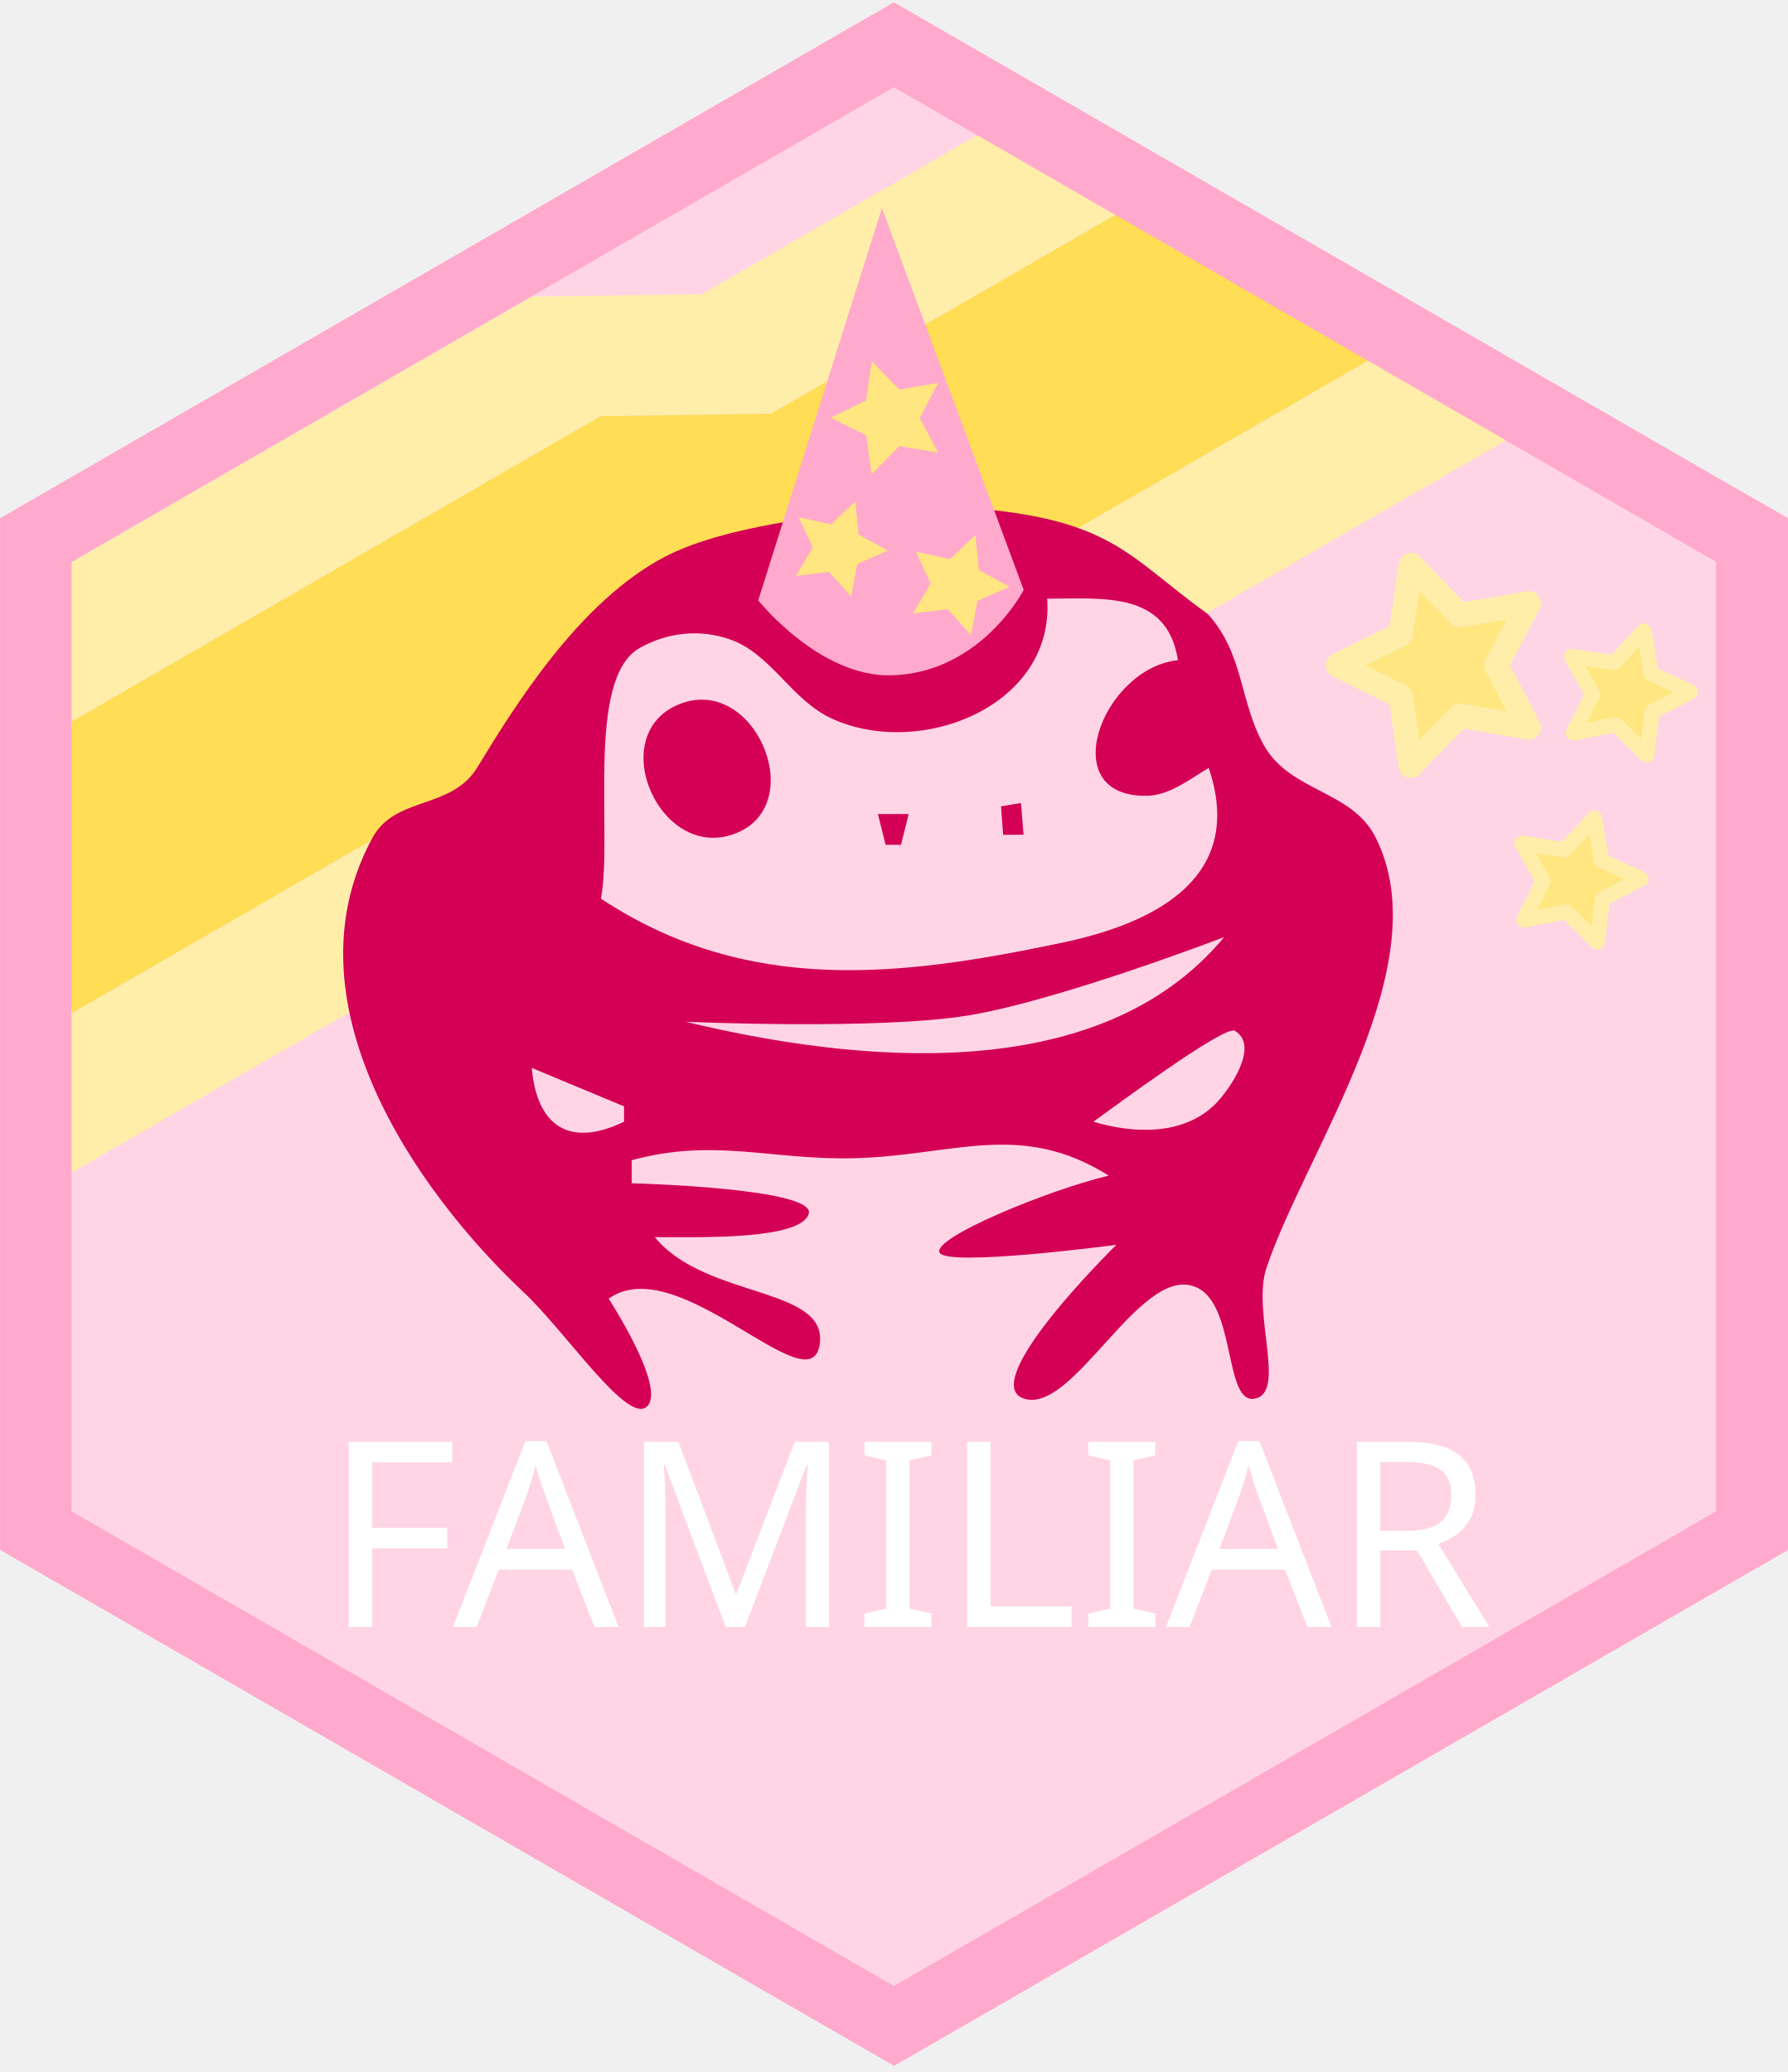
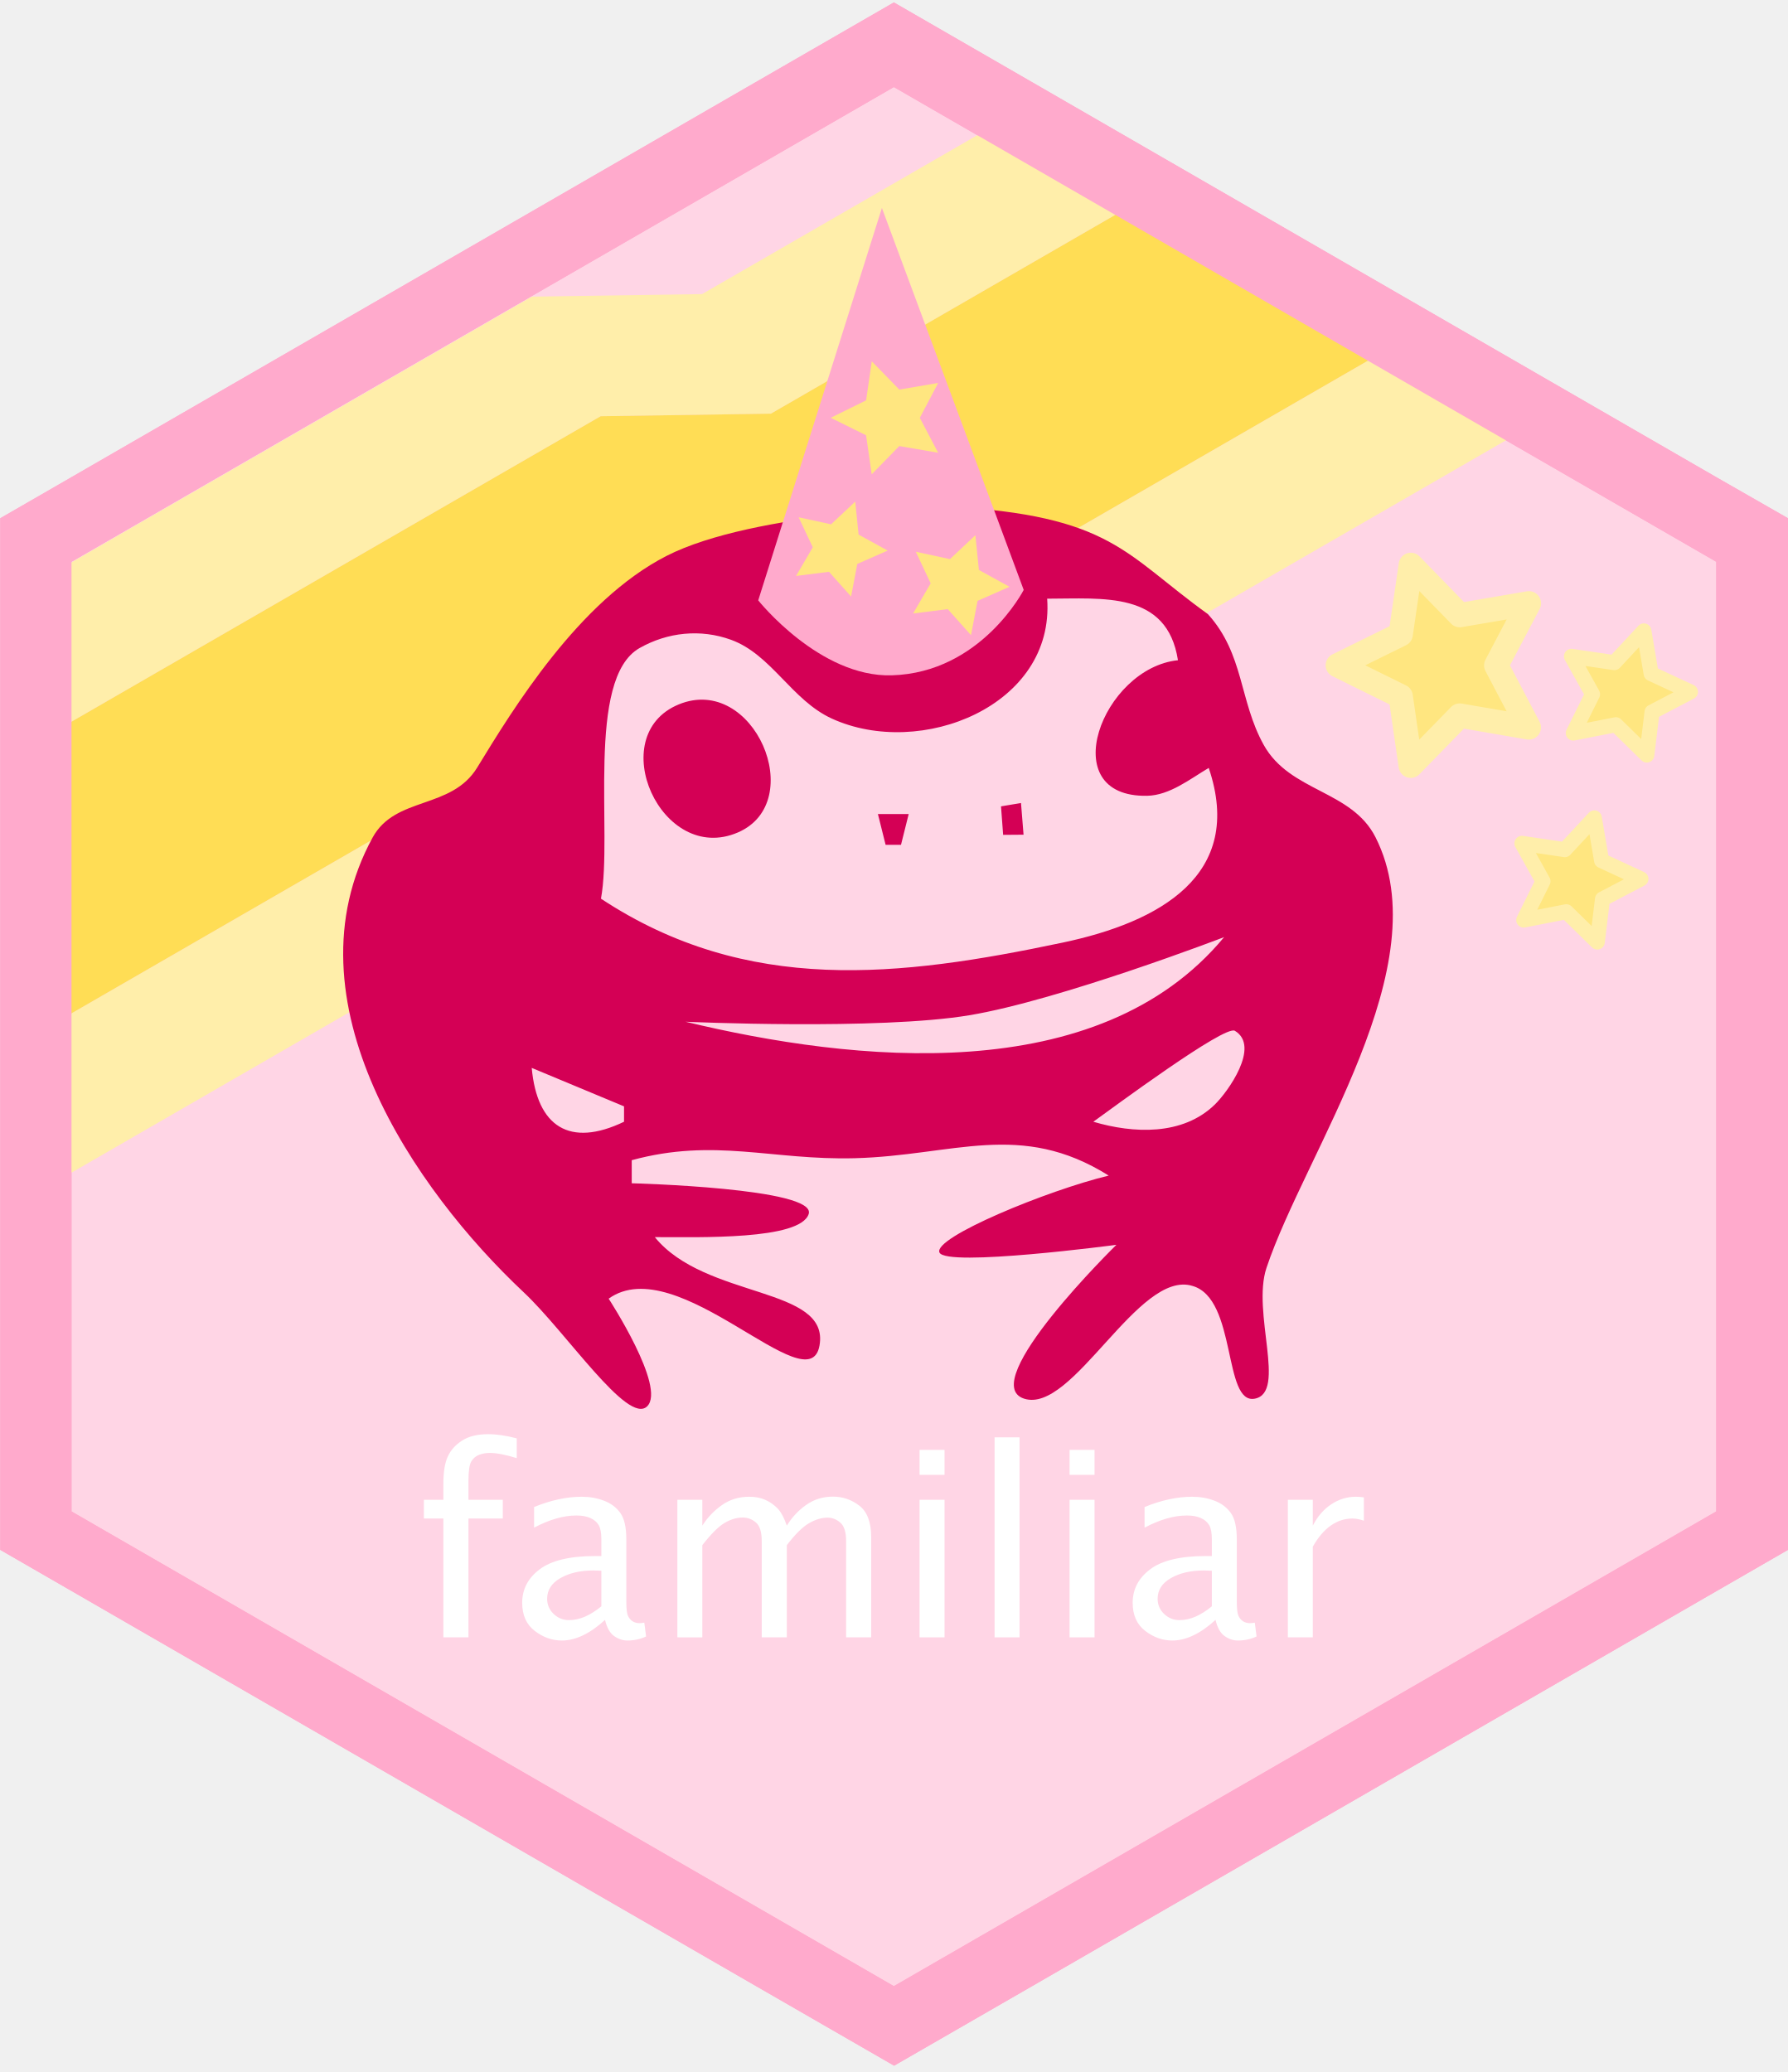
<svg xmlns="http://www.w3.org/2000/svg" version="1.1" id="Layer_1" x="0px" y="0px" viewBox="0 0 735 852" style="enable-background:new 0 0 735 852;" xml:space="preserve">
  <defs id="defs77">
    <clipPath clipPathUnits="userSpaceOnUse" id="clipPath1261">
      <path class="st0" d="M 18.2,626.4 V 223.1 L 69.8,193.3 367.5,21.5 v 0 l 296.7,171.3 52.6,30.3 V 626.4 L 367.5,828 Z" id="path1263" style="display:inline;fill:#ffd5e5" />
    </clipPath>
  </defs>
  <style type="text/css" id="style2">
	.st0{fill:#144F85;}
	.st1{fill:#173E6C;}
	.st2{fill:#E6B35A;}
	.st3{fill:#FFFFFF;}
	.st4{fill:#231F20;}
</style>
  <g id="layer3" style="display:inline">
    <path class="st0" d="M 18.2,626.4 V 223.1 L 69.8,193.3 367.5,21.5 v 0 l 296.7,171.3 52.6,30.3 V 626.4 L 367.5,828 Z" id="path4" style="fill:#ffd5e5" />
    <path class="st1" d="M 705.6,196.2 427.8,35.8 367.5,1 307.2,35.8 29.4,196.2 0.1,213.1 v 424.2 l 29.3,16.9 281.3,162.4 56.9,32.8 56.9,-32.8 281.3,-162.4 29.3,-16.9 V 213.1 Z m 0,425.3 L 367.5,816.7 29.4,621.5 V 231 L 367.5,35.8 v 0 L 705.6,231 Z" id="path8" style="fill:#ffaacc" />
  </g>
  <g id="layer2">
    <g id="g1203" clip-path="url(#clipPath1261)">
      <path style="fill:#ffeeaa;stroke:none;stroke-width:1px;stroke-linecap:butt;stroke-linejoin:miter;stroke-opacity:1" d="M 604.827,123.807 368.816,260.069 298.819,261.126 1.046,433.046 29.351,482.216 327.125,310.297 397.121,309.239 633.132,172.978 Z" id="path1032-8" />
      <path style="fill:#ffeeaa;stroke:none;stroke-width:1px;stroke-linecap:butt;stroke-linejoin:miter;stroke-opacity:1" d="M 524.66,-15.336 288.649,120.925 218.652,121.983 -79.121,293.903 -50.816,343.073 246.957,171.154 316.954,170.096 552.965,33.835 Z" id="path1032-8-8" />
      <path style="fill:#ffdd55;stroke:none;stroke-width:1px;stroke-linecap:butt;stroke-linejoin:miter;stroke-opacity:1" d="M 552.965,33.835 316.954,170.096 246.957,171.154 -50.816,343.073 1.046,433.046 298.819,261.126 368.816,260.069 604.827,123.807 Z" id="path1032-8-8-7" />
    </g>
    <path class="st1" d="M 705.6,196.2 427.8,35.8 367.5,1 307.2,35.8 29.4,196.2 0.1,213.1 v 424.2 l 29.3,16.9 281.3,162.4 56.9,32.8 56.9,-32.8 281.3,-162.4 29.3,-16.9 V 213.1 Z m 0,425.3 L 367.5,816.7 29.4,621.5 V 231 L 367.5,35.8 v 0 L 705.6,231 Z" id="path8-4" style="display:inline;fill:#ffaacc" />
    <path style="display:inline;fill:#ffe680;stroke:#ffeeaa;stroke-width:10;stroke-linecap:round;stroke-linejoin:round;stroke-miterlimit:4;stroke-dasharray:none" id="path1013-0" d="m 628.553,299.125 -28.418,-4.888 -20.137,20.639 -4.133,-28.538 -25.852,-12.774 25.864,-12.749 4.16,-28.534 20.118,20.658 28.423,-4.861 -13.431,25.517 z" />
    <path style="display:inline;fill:#ffe680;stroke:#ffeeaa;stroke-width:10;stroke-linecap:round;stroke-linejoin:round;stroke-miterlimit:4;stroke-dasharray:none" id="path1013-0-5" d="m 694.206,382.791 -28.418,-4.888 -20.137,20.639 -4.133,-28.538 -25.852,-12.774 25.864,-12.749 4.16,-28.534 20.118,20.658 28.423,-4.861 -13.431,25.517 z" transform="matrix(0.508837,0.3512344,-0.3512344,0.508837,437.9071,-51.23851)" />
    <path style="display:inline;fill:#ffe680;stroke:#ffeeaa;stroke-width:10;stroke-linecap:round;stroke-linejoin:round;stroke-miterlimit:4;stroke-dasharray:none" id="path1013-0-5-4" d="m 694.206,382.791 -28.418,-4.888 -20.137,20.639 -4.133,-28.538 -25.852,-12.774 25.864,-12.749 4.16,-28.534 20.118,20.658 28.423,-4.861 -13.431,25.517 z" transform="matrix(0.508837,0.3512344,-0.3512344,0.508837,458.2763,-128.1357)" />
  </g>
  <g id="layer1" style="display:inline">
    <path id="rect1265" style="fill:#ffd5e5;stroke:none;stroke-width:0.889;stroke-linecap:round;stroke-linejoin:round" d="m 245.461,257.176 229.957,-15.594 25.549,67.757 -0.032,100.167 -113.216,42.225 -148.638,-42.933 z" />
    <path style="fill:#d40055;stroke:none;stroke-width:3.163" d="m 196.187,315.623 c -10.633,17.386 -33.642,11.642 -43.007,28.791 -36.615,67.049 17.435,145.003 62.139,186.979 17.501,16.431 42.751,54.666 50.734,46.894 7.983,-7.772 -15.815,-44.281 -15.815,-44.281 28.297,-20.286 82.299,43.821 86.683,19.305 4.385,-24.516 -46.864,-18.957 -67.706,-44.609 18.359,0.003 59.696,1.246 63.259,-9.489 3.563,-10.735 -72.748,-12.652 -72.748,-12.652 v -9.489 c 34.071,-9.296 57.64,0.089 91.725,-0.819 40.639,-1.082 68.079,-15.634 104.377,7.145 -25.206,6.07 -72.331,25.489 -69.585,31.629 2.747,6.14 72.748,-3.163 72.748,-3.163 0,0 -57.99,56.778 -37.955,63.259 20.034,6.481 47.002,-53.27 69.249,-46.35 18.364,5.25 12.479,48.947 25.639,46.35 13.159,-2.597 -1.363,-35.412 4.766,-53.77 15.932,-47.716 71.457,-124.466 44.835,-177.066 -9.859,-19.482 -35.2,-18.555 -45.996,-38.028 -10.093,-18.207 -8.018,-37.258 -22.925,-53.743 -34.36,-24.668 -39.393,-40.504 -107.199,-44.294 0,0 -79.327,1.914 -115.397,20.377 -36.07,18.463 -63.11,62.966 -77.823,87.024 z m 288.109,-44.142 c -31.113,3.209 -51.243,56.524 -12.639,55.744 9.239,-0.187 17.684,-6.952 25.291,-11.463 14.923,44.085 -20.281,63.453 -60.096,71.842 -66.972,14.112 -129.612,21.607 -189.777,-18.072 4.952,-26.656 -6.368,-90.45 15.876,-103.057 11.524,-6.531 25.088,-7.946 37.609,-3.392 16.602,6.038 24.905,24.817 41.406,32.381 36.539,16.75 91.743,-5.262 88.56,-49.287 22.972,0 49.329,-3.218 53.77,25.304 m -205.25,18.175 c -31.011,12.781 -7.158,66.184 24.286,52.662 29.17,-12.544 6.55,-65.371 -24.286,-52.662 m 132.502,41.921 0.877,11.714 8.391,-0.065 -1.052,-13.034 -8.217,1.384 m -50.607,3.163 3.163,12.652 h 6.326 l 3.163,-12.652 h -12.652 m 142.333,50.607 c -51.783,62.493 -152.677,51.344 -221.406,34.792 0,0 79.323,3.563 116.648,-2.667 37.325,-6.231 104.758,-32.125 104.758,-32.125 m -53.77,75.911 c 7.866,-5.636 54.004,-39.901 58.185,-37.399 10.656,6.38 -2.976,25.224 -8.255,30.352 -13.243,12.857 -33.461,11.915 -49.93,7.047 m -192.94,-6.326 v 6.326 c -22.296,10.713 -35.755,2.091 -37.955,-22.141 z" id="path988" />
-     <text xml:space="preserve" style="font-size:106.667px;line-height:1.25;font-family:Bahnschrift;-inkscape-font-specification:Bahnschrift;fill:#ffffff" x="133.02" y="669.02" id="text1007">
-       <tspan id="tspan1005" x="133.02" y="669.02" style="font-style:normal;font-variant:normal;font-weight:normal;font-stretch:normal;font-size:106.667px;font-family:'Lucida Sans';-inkscape-font-specification:'Lucida Sans';fill:#ffffff">FAMILIAR</tspan>
-     </text>
+     <g aria-label="familiar" id="text1007" style="font-size:106.667px;line-height:1.25;font-family:Bahnschrift;-inkscape-font-specification:Bahnschrift;fill:#ffffff">
+       <path d="m 182.291,673.273 v -48.854 h -8.021 v -7.708 h 8.021 v -6.771 q 0,-6.979 1.771,-10.938 1.823,-4.01 5.885,-6.615 4.115,-2.656 10.729,-2.656 5.208,0 11.771,1.719 v 8.125 q -6.927,-2.135 -11.094,-2.135 -2.396,0 -4.375,0.781 -1.979,0.729 -3.177,2.656 -1.198,1.927 -1.198,7.969 v 7.865 h 14.115 v 7.708 h -14.115 v 48.854 z" style="font-family:'Lucida Sans';-inkscape-font-specification:'Lucida Sans'" id="path312" />
+       <path d="m 248.75,666.086 q -4.583,4.219 -9.063,6.354 -4.427,2.135 -8.698,2.135 -5.99,0 -11.146,-3.958 -5.156,-3.958 -5.156,-11.563 0,-8.333 7.188,-13.75 7.188,-5.469 22.969,-5.469 h 2.396 v -6.823 q 0,-4.063 -1.094,-5.885 -1.094,-1.875 -3.438,-2.917 -2.292,-1.042 -5.729,-1.042 -7.969,0 -17.396,5 v -8.49 q 10.365,-4.219 19.531,-4.219 5,0 9.167,1.615 4.219,1.563 6.719,5 2.5,3.385 2.5,10.938 v 25.625 q 0,4.271 0.677,5.781 0.677,1.458 1.875,2.24 1.25,0.781 2.865,0.781 0.677,0 1.979,-0.208 l 0.729,5.677 q -3.49,1.667 -7.708,1.667 -2.813,0 -5.417,-1.823 -2.604,-1.823 -3.75,-6.667 z m -1.51,-5.573 v -14.635 l -3.281,-0.104 q -8.073,0 -13.542,3.125 -5.469,3.125 -5.469,8.49 0,3.698 2.656,6.25 2.708,2.552 6.302,2.552 3.229,0 6.563,-1.406 3.333,-1.458 6.771,-4.271 z" style="font-family:'Lucida Sans';-inkscape-font-specification:'Lucida Sans'" id="path314" />
+       <path d="m 278.489,673.273 v -56.563 h 10.26 v 10.625 q 3.125,-4.948 7.969,-8.385 4.896,-3.49 11.302,-3.49 3.698,0 6.458,1.198 2.76,1.198 5,3.385 2.24,2.188 4.01,7.292 3.125,-5.104 7.917,-8.49 4.844,-3.438 11.042,-3.438 6.042,0 10.885,3.75 4.844,3.75 4.844,12.969 v 41.146 h -10.313 v -39.531 q 0,-5.625 -2.396,-7.656 -2.344,-2.031 -5.26,-2.031 -3.646,0 -7.604,2.292 -3.906,2.24 -9.115,9.01 v 37.917 h -10.313 v -39.531 q 0,-5.677 -2.396,-7.708 -2.396,-2.031 -5.417,-2.031 -3.698,0 -7.5,2.24 -3.75,2.24 -9.115,9.115 v 37.917 z" style="font-family:'Lucida Sans';-inkscape-font-specification:'Lucida Sans'" id="path316" />
+       <path d="m 378.073,673.273 v -56.563 h 10.26 v 56.563 z m 0,-66.823 v -10.26 h 10.26 v 10.26 z" style="font-family:'Lucida Sans';-inkscape-font-specification:'Lucida Sans'" id="path318" />
+       <path d="m 408.906,673.273 v -82.24 h 10.26 v 82.24 z" style="font-family:'Lucida Sans';-inkscape-font-specification:'Lucida Sans'" id="path320" />
+       <path d="m 439.74,673.273 v -56.563 h 10.26 v 56.563 z m 0,-66.823 v -10.26 h 10.26 v 10.26 z" style="font-family:'Lucida Sans';-inkscape-font-specification:'Lucida Sans'" id="path322" />
+       <path d="m 499.74,666.086 q -4.583,4.219 -9.063,6.354 -4.427,2.135 -8.698,2.135 -5.99,0 -11.146,-3.958 -5.156,-3.958 -5.156,-11.563 0,-8.333 7.188,-13.75 7.188,-5.469 22.969,-5.469 h 2.396 v -6.823 q 0,-4.063 -1.094,-5.885 -1.094,-1.875 -3.438,-2.917 -2.292,-1.042 -5.729,-1.042 -7.969,0 -17.396,5 v -8.49 q 10.365,-4.219 19.531,-4.219 5,0 9.167,1.615 4.219,1.563 6.719,5 2.5,3.385 2.5,10.938 v 25.625 q 0,4.271 0.677,5.781 0.677,1.458 1.875,2.24 1.25,0.781 2.865,0.781 0.677,0 1.979,-0.208 l 0.729,5.677 q -3.49,1.667 -7.708,1.667 -2.813,0 -5.417,-1.823 -2.604,-1.823 -3.75,-6.667 z m -1.51,-5.573 v -14.635 l -3.281,-0.104 q -8.073,0 -13.542,3.125 -5.469,3.125 -5.469,8.49 0,3.698 2.656,6.25 2.708,2.552 6.302,2.552 3.229,0 6.563,-1.406 3.333,-1.458 6.771,-4.271 z" style="font-family:'Lucida Sans';-inkscape-font-specification:'Lucida Sans'" id="path324" />
+       <path d="m 529.48,673.273 v -56.563 h 10.26 v 10.625 q 2.917,-5.677 7.552,-8.75 4.688,-3.125 10.156,-3.125 1.562,0 3.281,0.26 v 9.583 q -2.604,-0.885 -4.688,-0.885 -4.844,0 -8.958,2.917 -4.063,2.865 -7.344,8.646 v 37.292 z" style="font-family:'Lucida Sans';-inkscape-font-specification:'Lucida Sans'" id="path326" />
+     </g>
    <path style="fill:#ffaacc;stroke:none;stroke-width:1px;stroke-linecap:butt;stroke-linejoin:miter;stroke-opacity:1" d="M 362.578,85.512 311.731,246.868 c 0,0 25.22,31.685 54.883,30.824 36.787,-1.067 54.267,-35.12 54.267,-35.12 z" id="path1009" />
    <path style="fill:#ffe680;stroke:none;stroke-width:0.463;stroke-linecap:round;stroke-linejoin:round" id="path1011" d="m 399.214,261.182 -9.566,-10.715 -14.25,1.805 7.235,-12.409 -6.121,-12.995 14.037,3.046 10.467,-9.837 1.441,14.292 12.59,6.915 -13.147,5.787 z" />
    <path style="fill:#ffe680;stroke:none;stroke-width:0.552;stroke-linecap:round;stroke-linejoin:round" id="path1013" d="m 385.701,186.17 -15.98,-2.749 -11.324,11.606 -2.324,-16.047 -14.537,-7.183 14.544,-7.169 2.339,-16.045 11.313,11.617 15.983,-2.733 -7.552,14.349 z" />
    <path style="display:inline;fill:#ffe680;stroke:none;stroke-width:0.44;stroke-linecap:round;stroke-linejoin:round" id="path1011-6" d="m 349.909,245.296 -9.087,-10.179 -13.537,1.715 6.873,-11.788 -5.814,-12.344 13.335,2.894 9.943,-9.344 1.369,13.576 11.96,6.569 -12.489,5.497 z" />
  </g>
</svg>
